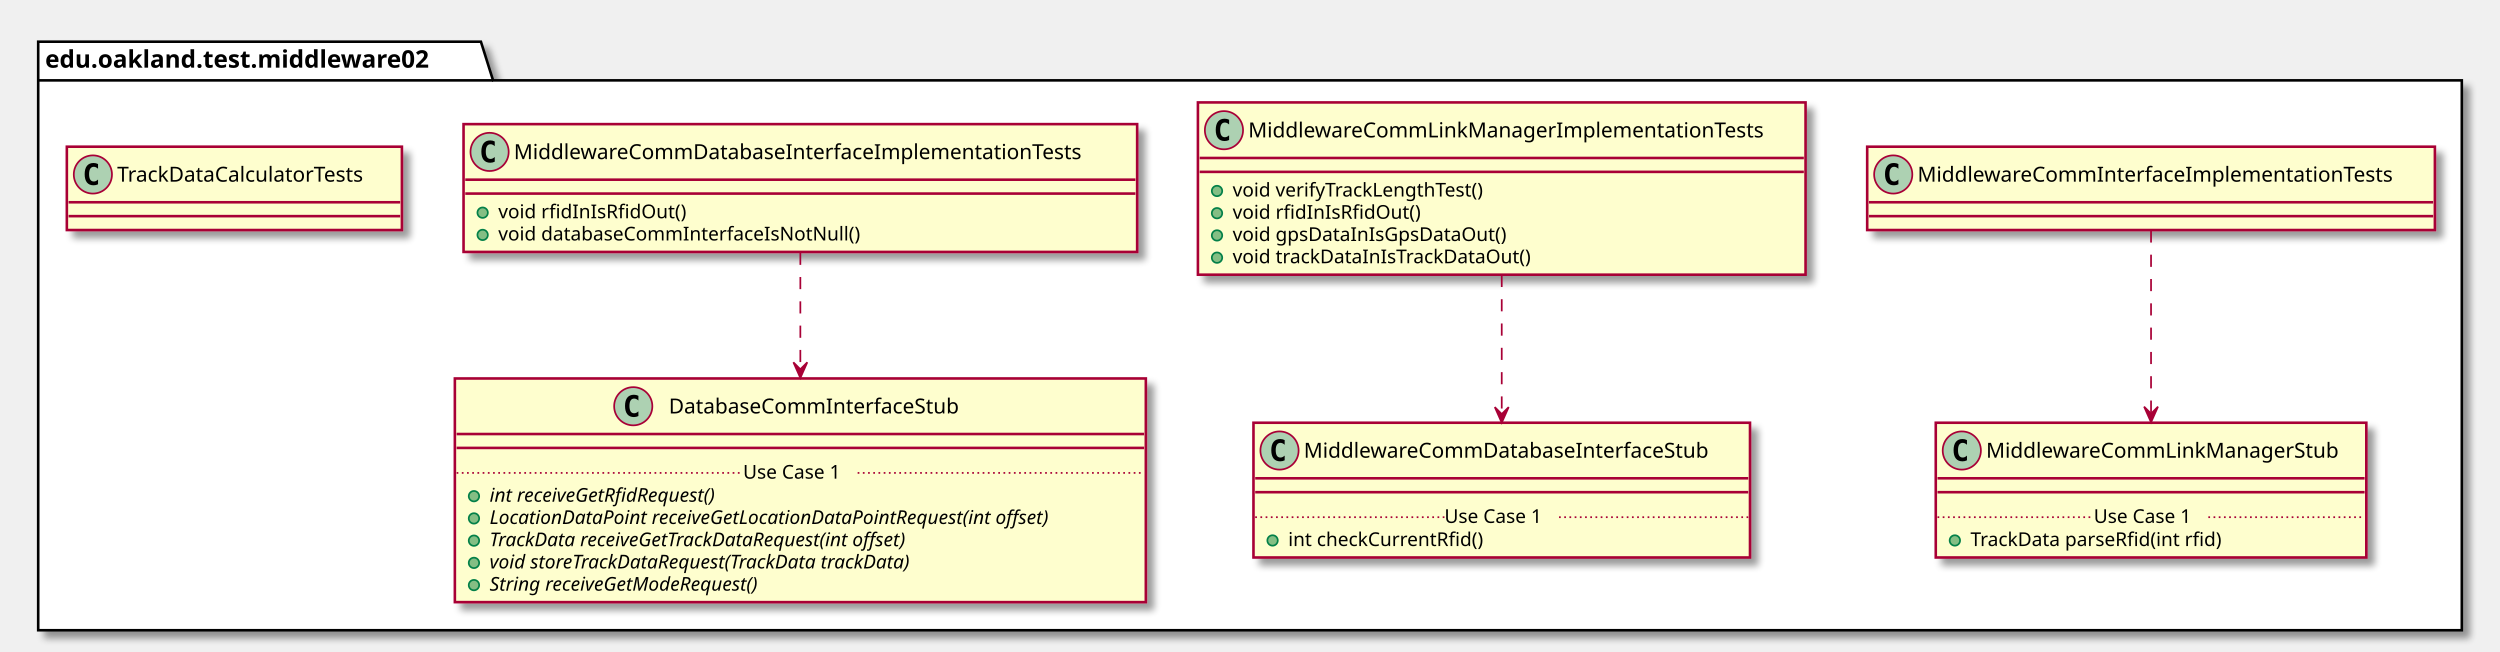
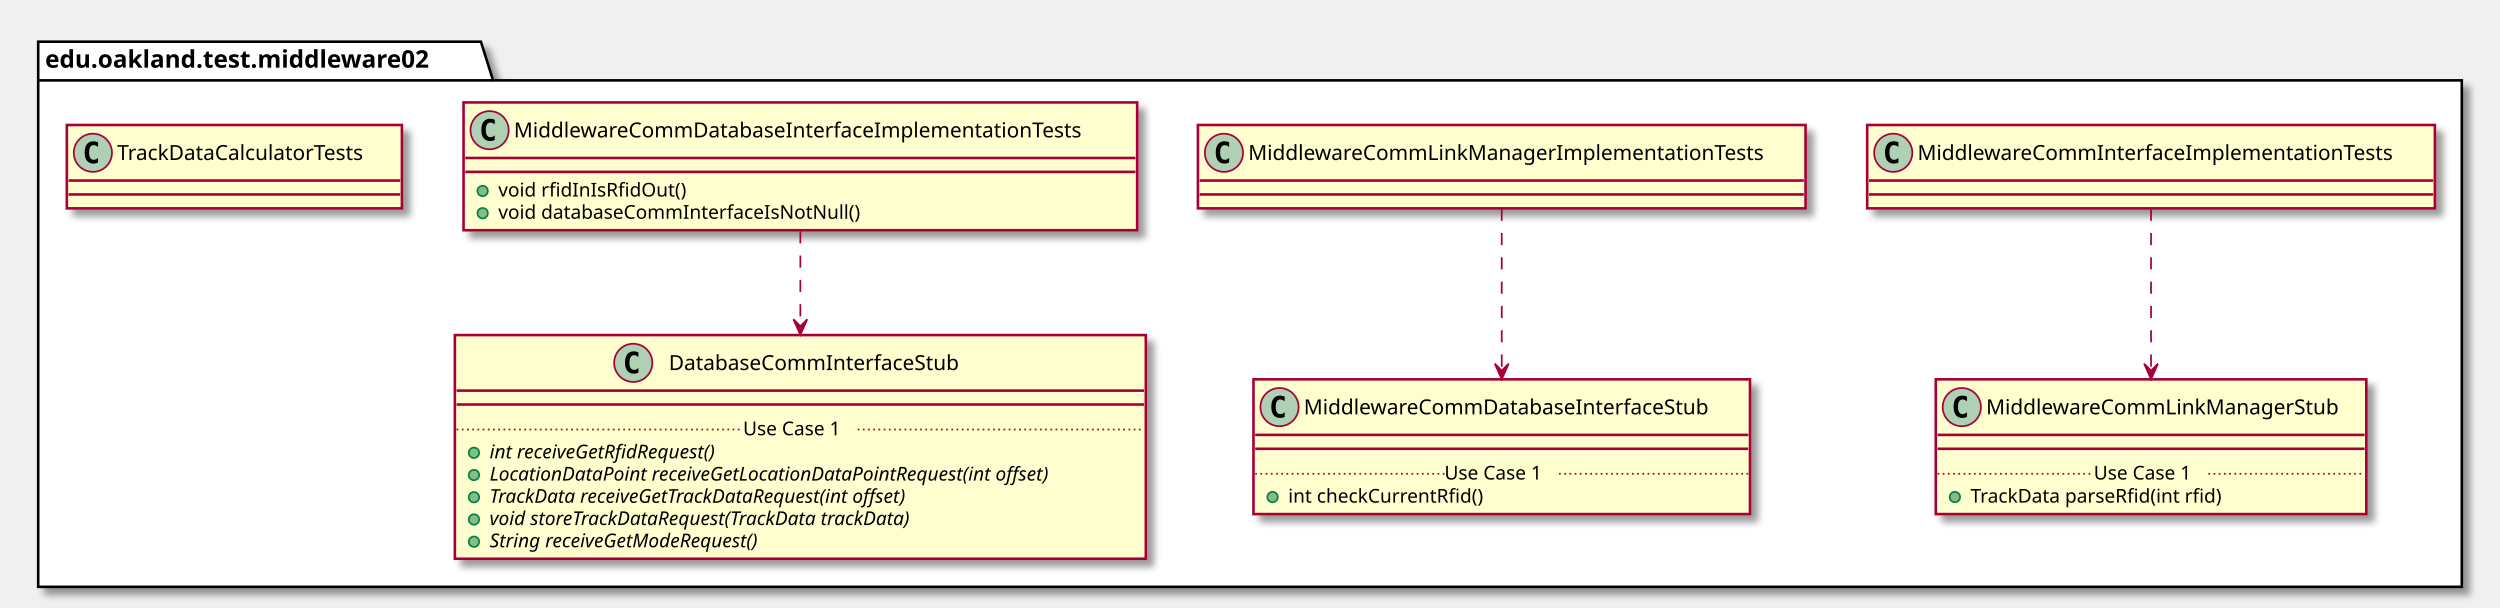
- <svg xmlns="http://www.w3.org/2000/svg" contentScriptType="application/ecmascript" contentStyleType="text/css" height="375px" preserveAspectRatio="none" style="width:1440px;height:375px;" version="1.1" viewBox="0 0 1440 375" width="1440px" zoomAndPan="magnify">
+ <svg xmlns="http://www.w3.org/2000/svg" contentScriptType="application/ecmascript" contentStyleType="text/css" height="350px" preserveAspectRatio="none" style="width:1440px;height:350px;" version="1.1" viewBox="0 0 1440 350" width="1440px" zoomAndPan="magnify">
  <defs>
-     <filter height="300%" id="f7pyisj6oo34v" width="300%" x="-1" y="-1">
+     <filter height="300%" id="f12ewcubg1bznk" width="300%" x="-1" y="-1">
      <feGaussianBlur result="blurOut" stdDeviation="2.0" />
      <feColorMatrix in="blurOut" result="blurOut2" type="matrix" values="0 0 0 0 0 0 0 0 0 0 0 0 0 0 0 0 0 0 .4 0" />
      <feOffset dx="4.0" dy="4.0" in="blurOut2" result="blurOut3" />
      <feBlend in="SourceGraphic" in2="blurOut3" mode="normal" />
    </filter>
  </defs>
  <g>
-     <polygon fill="#FFFFFF" filter="url(#f7pyisj6oo34v)" points="22,24,277,24,284,46.297,1418,46.297,1418,363,22,363,22,24" style="stroke: #000000; stroke-width: 1.5;" />
+     <polygon fill="#FFFFFF" filter="url(#f12ewcubg1bznk)" points="22,24,277,24,284,46.297,1418,46.297,1418,338,22,338,22,24" style="stroke: #000000; stroke-width: 1.5;" />
    <line style="stroke: #000000; stroke-width: 1.5;" x1="22" x2="284" y1="46.297" y2="46.297" />
    <text fill="#000000" font-family="sans-serif" font-size="14" font-weight="bold" lengthAdjust="spacingAndGlyphs" textLength="249" x="26" y="38.995">edu.oakland.test.middleware02</text>
-     <rect fill="#FEFECE" filter="url(#f7pyisj6oo34v)" height="48" id="MiddlewareCommInterfaceImplementationTests" style="stroke: #A80036; stroke-width: 1.5;" width="327" x="1075.5" y="84.5" />
-     <ellipse cx="1090.5" cy="100.5" fill="#ADD1B2" rx="11" ry="11" style="stroke: #A80036; stroke-width: 1.0;" />
-     <path d="M1093.469,106.141 Q1092.891,106.438 1092.25,106.578 Q1091.609,106.734 1090.906,106.734 Q1088.406,106.734 1087.078,105.094 Q1085.766,103.438 1085.766,100.312 Q1085.766,97.188 1087.078,95.531 Q1088.406,93.875 1090.906,93.875 Q1091.609,93.875 1092.25,94.031 Q1092.906,94.188 1093.469,94.484 L1093.469,97.203 Q1092.844,96.625 1092.25,96.359 Q1091.656,96.078 1091.031,96.078 Q1089.688,96.078 1089,97.156 Q1088.312,98.219 1088.312,100.312 Q1088.312,102.406 1089,103.484 Q1089.688,104.547 1091.031,104.547 Q1091.656,104.547 1092.25,104.281 Q1092.844,104 1093.469,103.422 L1093.469,106.141 Z " />
-     <text fill="#000000" font-family="sans-serif" font-size="12" lengthAdjust="spacingAndGlyphs" textLength="295" x="1104.5" y="104.654">MiddlewareCommInterfaceImplementationTests</text>
-     <line style="stroke: #A80036; stroke-width: 1.5;" x1="1076.5" x2="1401.5" y1="116.5" y2="116.5" />
-     <line style="stroke: #A80036; stroke-width: 1.5;" x1="1076.5" x2="1401.5" y1="124.5" y2="124.5" />
-     <rect fill="#FEFECE" filter="url(#f7pyisj6oo34v)" height="77.609" id="MiddlewareCommLinkManagerStub" style="stroke: #A80036; stroke-width: 1.5;" width="248" x="1115" y="243.5" />
-     <ellipse cx="1130" cy="259.5" fill="#ADD1B2" rx="11" ry="11" style="stroke: #A80036; stroke-width: 1.0;" />
-     <path d="M1132.969,265.141 Q1132.391,265.438 1131.75,265.578 Q1131.109,265.734 1130.406,265.734 Q1127.906,265.734 1126.578,264.094 Q1125.266,262.438 1125.266,259.312 Q1125.266,256.188 1126.578,254.531 Q1127.906,252.875 1130.406,252.875 Q1131.109,252.875 1131.75,253.031 Q1132.406,253.188 1132.969,253.484 L1132.969,256.203 Q1132.344,255.625 1131.75,255.359 Q1131.156,255.078 1130.531,255.078 Q1129.188,255.078 1128.5,256.156 Q1127.812,257.219 1127.812,259.312 Q1127.812,261.406 1128.5,262.484 Q1129.188,263.547 1130.531,263.547 Q1131.156,263.547 1131.75,263.281 Q1132.344,263 1132.969,262.422 L1132.969,265.141 Z " />
-     <text fill="#000000" font-family="sans-serif" font-size="12" lengthAdjust="spacingAndGlyphs" textLength="216" x="1144" y="263.654">MiddlewareCommLinkManagerStub</text>
-     <line style="stroke: #A80036; stroke-width: 1.5;" x1="1116" x2="1362" y1="275.5" y2="275.5" />
-     <line style="stroke: #A80036; stroke-width: 1.5;" x1="1116" x2="1362" y1="283.5" y2="283.5" />
-     <ellipse cx="1126" cy="311.305" fill="#84BE84" rx="3" ry="3" style="stroke: #038048; stroke-width: 1.0;" />
-     <text fill="#000000" font-family="sans-serif" font-size="11" lengthAdjust="spacingAndGlyphs" textLength="160" x="1135" y="314.515">TrackData parseRfid(int rfid)</text>
-     <line style="stroke: #A80036; stroke-width: 1.0; stroke-dasharray: 1.0,2.0;" x1="1116" x2="1206" y1="297.902" y2="297.902" />
-     <text fill="#000000" font-family="sans-serif" font-size="11" lengthAdjust="spacingAndGlyphs" textLength="66" x="1206" y="301.21">Use Case 1</text>
-     <line style="stroke: #A80036; stroke-width: 1.0; stroke-dasharray: 1.0,2.0;" x1="1272" x2="1362" y1="297.902" y2="297.902" />
-     <rect fill="#FEFECE" filter="url(#f7pyisj6oo34v)" height="99.219" id="MiddlewareCommLinkManagerImplementationTests" style="stroke: #A80036; stroke-width: 1.5;" width="350" x="690" y="59" />
-     <ellipse cx="705" cy="75" fill="#ADD1B2" rx="11" ry="11" style="stroke: #A80036; stroke-width: 1.0;" />
-     <path d="M707.969,80.641 Q707.391,80.938 706.75,81.078 Q706.109,81.234 705.406,81.234 Q702.906,81.234 701.578,79.594 Q700.266,77.938 700.266,74.812 Q700.266,71.688 701.578,70.031 Q702.906,68.375 705.406,68.375 Q706.109,68.375 706.75,68.531 Q707.406,68.688 707.969,68.984 L707.969,71.703 Q707.344,71.125 706.75,70.859 Q706.156,70.578 705.531,70.578 Q704.188,70.578 703.5,71.656 Q702.812,72.719 702.812,74.812 Q702.812,76.906 703.5,77.984 Q704.188,79.047 705.531,79.047 Q706.156,79.047 706.75,78.781 Q707.344,78.5 707.969,77.922 L707.969,80.641 Z " />
-     <text fill="#000000" font-family="sans-serif" font-size="12" lengthAdjust="spacingAndGlyphs" textLength="318" x="719" y="79.154">MiddlewareCommLinkManagerImplementationTests</text>
-     <line style="stroke: #A80036; stroke-width: 1.5;" x1="691" x2="1039" y1="91" y2="91" />
-     <line style="stroke: #A80036; stroke-width: 1.5;" x1="691" x2="1039" y1="99" y2="99" />
-     <ellipse cx="701" cy="110" fill="#84BE84" rx="3" ry="3" style="stroke: #038048; stroke-width: 1.0;" />
-     <text fill="#000000" font-family="sans-serif" font-size="11" lengthAdjust="spacingAndGlyphs" textLength="160" x="710" y="113.21">void verifyTrackLengthTest()</text>
-     <ellipse cx="701" cy="122.805" fill="#84BE84" rx="3" ry="3" style="stroke: #038048; stroke-width: 1.0;" />
-     <text fill="#000000" font-family="sans-serif" font-size="11" lengthAdjust="spacingAndGlyphs" textLength="115" x="710" y="126.015">void rfidInIsRfidOut()</text>
-     <ellipse cx="701" cy="135.609" fill="#84BE84" rx="3" ry="3" style="stroke: #038048; stroke-width: 1.0;" />
-     <text fill="#000000" font-family="sans-serif" font-size="11" lengthAdjust="spacingAndGlyphs" textLength="171" x="710" y="138.82">void gpsDataInIsGpsDataOut()</text>
-     <ellipse cx="701" cy="148.414" fill="#84BE84" rx="3" ry="3" style="stroke: #038048; stroke-width: 1.0;" />
-     <text fill="#000000" font-family="sans-serif" font-size="11" lengthAdjust="spacingAndGlyphs" textLength="186" x="710" y="151.625">void trackDataInIsTrackDataOut()</text>
-     <rect fill="#FEFECE" filter="url(#f7pyisj6oo34v)" height="77.609" id="MiddlewareCommDatabaseInterfaceStub" style="stroke: #A80036; stroke-width: 1.5;" width="286" x="722" y="243.5" />
-     <ellipse cx="737" cy="259.5" fill="#ADD1B2" rx="11" ry="11" style="stroke: #A80036; stroke-width: 1.0;" />
-     <path d="M739.969,265.141 Q739.391,265.438 738.75,265.578 Q738.109,265.734 737.406,265.734 Q734.906,265.734 733.578,264.094 Q732.266,262.438 732.266,259.312 Q732.266,256.188 733.578,254.531 Q734.906,252.875 737.406,252.875 Q738.109,252.875 738.75,253.031 Q739.406,253.188 739.969,253.484 L739.969,256.203 Q739.344,255.625 738.75,255.359 Q738.156,255.078 737.531,255.078 Q736.188,255.078 735.5,256.156 Q734.812,257.219 734.812,259.312 Q734.812,261.406 735.5,262.484 Q736.188,263.547 737.531,263.547 Q738.156,263.547 738.75,263.281 Q739.344,263 739.969,262.422 L739.969,265.141 Z " />
-     <text fill="#000000" font-family="sans-serif" font-size="12" lengthAdjust="spacingAndGlyphs" textLength="254" x="751" y="263.654">MiddlewareCommDatabaseInterfaceStub</text>
-     <line style="stroke: #A80036; stroke-width: 1.5;" x1="723" x2="1007" y1="275.5" y2="275.5" />
-     <line style="stroke: #A80036; stroke-width: 1.5;" x1="723" x2="1007" y1="283.5" y2="283.5" />
-     <ellipse cx="733" cy="311.305" fill="#84BE84" rx="3" ry="3" style="stroke: #038048; stroke-width: 1.0;" />
-     <text fill="#000000" font-family="sans-serif" font-size="11" lengthAdjust="spacingAndGlyphs" textLength="122" x="742" y="314.515">int checkCurrentRfid()</text>
-     <line style="stroke: #A80036; stroke-width: 1.0; stroke-dasharray: 1.0,2.0;" x1="723" x2="832" y1="297.902" y2="297.902" />
-     <text fill="#000000" font-family="sans-serif" font-size="11" lengthAdjust="spacingAndGlyphs" textLength="66" x="832" y="301.21">Use Case 1</text>
-     <line style="stroke: #A80036; stroke-width: 1.0; stroke-dasharray: 1.0,2.0;" x1="898" x2="1007" y1="297.902" y2="297.902" />
-     <rect fill="#FEFECE" filter="url(#f7pyisj6oo34v)" height="73.609" id="MiddlewareCommDatabaseInterfaceImplementationTests" style="stroke: #A80036; stroke-width: 1.5;" width="388" x="267" y="71.5" />
-     <ellipse cx="282" cy="87.5" fill="#ADD1B2" rx="11" ry="11" style="stroke: #A80036; stroke-width: 1.0;" />
-     <path d="M284.969,93.141 Q284.391,93.438 283.75,93.578 Q283.109,93.734 282.406,93.734 Q279.906,93.734 278.578,92.094 Q277.266,90.438 277.266,87.312 Q277.266,84.188 278.578,82.531 Q279.906,80.875 282.406,80.875 Q283.109,80.875 283.75,81.031 Q284.406,81.188 284.969,81.484 L284.969,84.203 Q284.344,83.625 283.75,83.359 Q283.156,83.078 282.531,83.078 Q281.188,83.078 280.5,84.156 Q279.812,85.219 279.812,87.312 Q279.812,89.406 280.5,90.484 Q281.188,91.547 282.531,91.547 Q283.156,91.547 283.75,91.281 Q284.344,91 284.969,90.422 L284.969,93.141 Z " />
-     <text fill="#000000" font-family="sans-serif" font-size="12" lengthAdjust="spacingAndGlyphs" textLength="356" x="296" y="91.654">MiddlewareCommDatabaseInterfaceImplementationTests</text>
-     <line style="stroke: #A80036; stroke-width: 1.5;" x1="268" x2="654" y1="103.5" y2="103.5" />
-     <line style="stroke: #A80036; stroke-width: 1.5;" x1="268" x2="654" y1="111.5" y2="111.5" />
-     <ellipse cx="278" cy="122.5" fill="#84BE84" rx="3" ry="3" style="stroke: #038048; stroke-width: 1.0;" />
-     <text fill="#000000" font-family="sans-serif" font-size="11" lengthAdjust="spacingAndGlyphs" textLength="115" x="287" y="125.71">void rfidInIsRfidOut()</text>
-     <ellipse cx="278" cy="135.305" fill="#84BE84" rx="3" ry="3" style="stroke: #038048; stroke-width: 1.0;" />
-     <text fill="#000000" font-family="sans-serif" font-size="11" lengthAdjust="spacingAndGlyphs" textLength="225" x="287" y="138.515">void databaseCommInterfaceIsNotNull()</text>
-     <rect fill="#FEFECE" filter="url(#f7pyisj6oo34v)" height="128.828" id="DatabaseCommInterfaceStub" style="stroke: #A80036; stroke-width: 1.5;" width="398" x="262" y="218" />
-     <ellipse cx="364.75" cy="234" fill="#ADD1B2" rx="11" ry="11" style="stroke: #A80036; stroke-width: 1.0;" />
-     <path d="M367.719,239.641 Q367.141,239.938 366.5,240.078 Q365.859,240.234 365.156,240.234 Q362.656,240.234 361.328,238.594 Q360.016,236.938 360.016,233.812 Q360.016,230.688 361.328,229.031 Q362.656,227.375 365.156,227.375 Q365.859,227.375 366.5,227.531 Q367.156,227.688 367.719,227.984 L367.719,230.703 Q367.094,230.125 366.5,229.859 Q365.906,229.578 365.281,229.578 Q363.938,229.578 363.25,230.656 Q362.562,231.719 362.562,233.812 Q362.562,235.906 363.25,236.984 Q363.938,238.047 365.281,238.047 Q365.906,238.047 366.5,237.781 Q367.094,237.5 367.719,236.922 L367.719,239.641 Z " />
-     <text fill="#000000" font-family="sans-serif" font-size="12" lengthAdjust="spacingAndGlyphs" textLength="184" x="385.25" y="238.154">DatabaseCommInterfaceStub</text>
-     <line style="stroke: #A80036; stroke-width: 1.5;" x1="263" x2="659" y1="250" y2="250" />
-     <line style="stroke: #A80036; stroke-width: 1.5;" x1="263" x2="659" y1="258" y2="258" />
-     <ellipse cx="273" cy="285.805" fill="#84BE84" rx="3" ry="3" style="stroke: #038048; stroke-width: 1.0;" />
-     <text fill="#000000" font-family="sans-serif" font-size="11" font-style="italic" lengthAdjust="spacingAndGlyphs" textLength="156" x="282" y="289.015">int receiveGetRfidRequest()</text>
-     <ellipse cx="273" cy="298.609" fill="#84BE84" rx="3" ry="3" style="stroke: #038048; stroke-width: 1.0;" />
-     <text fill="#000000" font-family="sans-serif" font-size="11" font-style="italic" lengthAdjust="spacingAndGlyphs" textLength="372" x="282" y="301.82">LocationDataPoint receiveGetLocationDataPointRequest(int offset)</text>
-     <ellipse cx="273" cy="311.414" fill="#84BE84" rx="3" ry="3" style="stroke: #038048; stroke-width: 1.0;" />
-     <text fill="#000000" font-family="sans-serif" font-size="11" font-style="italic" lengthAdjust="spacingAndGlyphs" textLength="284" x="282" y="314.625">TrackData receiveGetTrackDataRequest(int offset)</text>
-     <ellipse cx="273" cy="324.219" fill="#84BE84" rx="3" ry="3" style="stroke: #038048; stroke-width: 1.0;" />
-     <text fill="#000000" font-family="sans-serif" font-size="11" font-style="italic" lengthAdjust="spacingAndGlyphs" textLength="283" x="282" y="327.429">void storeTrackDataRequest(TrackData trackData)</text>
-     <ellipse cx="273" cy="337.023" fill="#84BE84" rx="3" ry="3" style="stroke: #038048; stroke-width: 1.0;" />
-     <text fill="#000000" font-family="sans-serif" font-size="11" font-style="italic" lengthAdjust="spacingAndGlyphs" textLength="183" x="282" y="340.234">String receiveGetModeRequest()</text>
-     <line style="stroke: #A80036; stroke-width: 1.0; stroke-dasharray: 1.0,2.0;" x1="263" x2="428" y1="272.402" y2="272.402" />
-     <text fill="#000000" font-family="sans-serif" font-size="11" lengthAdjust="spacingAndGlyphs" textLength="66" x="428" y="275.71">Use Case 1</text>
-     <line style="stroke: #A80036; stroke-width: 1.0; stroke-dasharray: 1.0,2.0;" x1="494" x2="659" y1="272.402" y2="272.402" />
-     <rect fill="#FEFECE" filter="url(#f7pyisj6oo34v)" height="48" id="TrackDataCalculatorTests" style="stroke: #A80036; stroke-width: 1.5;" width="193" x="38.5" y="84.5" />
-     <ellipse cx="53.5" cy="100.5" fill="#ADD1B2" rx="11" ry="11" style="stroke: #A80036; stroke-width: 1.0;" />
-     <path d="M56.469,106.141 Q55.891,106.438 55.25,106.578 Q54.609,106.734 53.906,106.734 Q51.406,106.734 50.078,105.094 Q48.766,103.438 48.766,100.312 Q48.766,97.188 50.078,95.531 Q51.406,93.875 53.906,93.875 Q54.609,93.875 55.25,94.031 Q55.906,94.188 56.469,94.484 L56.469,97.203 Q55.844,96.625 55.25,96.359 Q54.656,96.078 54.031,96.078 Q52.688,96.078 52,97.156 Q51.312,98.219 51.312,100.312 Q51.312,102.406 52,103.484 Q52.688,104.547 54.031,104.547 Q54.656,104.547 55.25,104.281 Q55.844,104 56.469,103.422 L56.469,106.141 Z " />
-     <text fill="#000000" font-family="sans-serif" font-size="12" lengthAdjust="spacingAndGlyphs" textLength="161" x="67.5" y="104.654">TrackDataCalculatorTests</text>
-     <line style="stroke: #A80036; stroke-width: 1.5;" x1="39.5" x2="230.5" y1="116.5" y2="116.5" />
-     <line style="stroke: #A80036; stroke-width: 1.5;" x1="39.5" x2="230.5" y1="124.5" y2="124.5" />
-     <path d="M1239,132.7 C1239,159.59 1239,204.51 1239,237.97 " fill="none" id="MiddlewareCommInterfaceImplementationTests-&gt;MiddlewareCommLinkManagerStub" style="stroke: #A80036; stroke-width: 1.0; stroke-dasharray: 7.0,7.0;" />
-     <polygon fill="#A80036" points="1239,243.24,1243,234.24,1239,238.24,1235,234.24,1239,243.24" style="stroke: #A80036; stroke-width: 1.0;" />
-     <path d="M865,158.33 C865,183.55 865,214.05 865,238.39 " fill="none" id="MiddlewareCommLinkManagerImplementationTests-&gt;MiddlewareCommDatabaseInterfaceStub" style="stroke: #A80036; stroke-width: 1.0; stroke-dasharray: 7.0,7.0;" />
-     <polygon fill="#A80036" points="865,243.49,869,234.49,865,238.49,861,234.49,865,243.49" style="stroke: #A80036; stroke-width: 1.0;" />
-     <path d="M461,145.56 C461,164.97 461,189.58 461,212.52 " fill="none" id="MiddlewareCommDatabaseInterfaceImplementationTests-&gt;DatabaseCommInterfaceStub" style="stroke: #A80036; stroke-width: 1.0; stroke-dasharray: 7.0,7.0;" />
-     <polygon fill="#A80036" points="461,217.69,465,208.69,461,212.69,457,208.69,461,217.69" style="stroke: #A80036; stroke-width: 1.0;" />
+     <rect fill="#FEFECE" filter="url(#f12ewcubg1bznk)" height="48" id="MiddlewareCommInterfaceImplementationTests" style="stroke: #A80036; stroke-width: 1.5;" width="327" x="1075.5" y="72" />
+     <ellipse cx="1090.5" cy="88" fill="#ADD1B2" rx="11" ry="11" style="stroke: #A80036; stroke-width: 1.0;" />
+     <path d="M1093.469,93.641 Q1092.891,93.938 1092.25,94.078 Q1091.609,94.234 1090.906,94.234 Q1088.406,94.234 1087.078,92.594 Q1085.766,90.938 1085.766,87.812 Q1085.766,84.688 1087.078,83.031 Q1088.406,81.375 1090.906,81.375 Q1091.609,81.375 1092.25,81.531 Q1092.906,81.688 1093.469,81.984 L1093.469,84.703 Q1092.844,84.125 1092.25,83.859 Q1091.656,83.578 1091.031,83.578 Q1089.688,83.578 1089,84.656 Q1088.312,85.719 1088.312,87.812 Q1088.312,89.906 1089,90.984 Q1089.688,92.047 1091.031,92.047 Q1091.656,92.047 1092.25,91.781 Q1092.844,91.5 1093.469,90.922 L1093.469,93.641 Z " />
+     <text fill="#000000" font-family="sans-serif" font-size="12" lengthAdjust="spacingAndGlyphs" textLength="295" x="1104.5" y="92.154">MiddlewareCommInterfaceImplementationTests</text>
+     <line style="stroke: #A80036; stroke-width: 1.5;" x1="1076.5" x2="1401.5" y1="104" y2="104" />
+     <line style="stroke: #A80036; stroke-width: 1.5;" x1="1076.5" x2="1401.5" y1="112" y2="112" />
+     <rect fill="#FEFECE" filter="url(#f12ewcubg1bznk)" height="77.609" id="MiddlewareCommLinkManagerStub" style="stroke: #A80036; stroke-width: 1.5;" width="248" x="1115" y="218.5" />
+     <ellipse cx="1130" cy="234.5" fill="#ADD1B2" rx="11" ry="11" style="stroke: #A80036; stroke-width: 1.0;" />
+     <path d="M1132.969,240.141 Q1132.391,240.438 1131.75,240.578 Q1131.109,240.734 1130.406,240.734 Q1127.906,240.734 1126.578,239.094 Q1125.266,237.438 1125.266,234.312 Q1125.266,231.188 1126.578,229.531 Q1127.906,227.875 1130.406,227.875 Q1131.109,227.875 1131.75,228.031 Q1132.406,228.188 1132.969,228.484 L1132.969,231.203 Q1132.344,230.625 1131.75,230.359 Q1131.156,230.078 1130.531,230.078 Q1129.188,230.078 1128.5,231.156 Q1127.812,232.219 1127.812,234.312 Q1127.812,236.406 1128.5,237.484 Q1129.188,238.547 1130.531,238.547 Q1131.156,238.547 1131.75,238.281 Q1132.344,238 1132.969,237.422 L1132.969,240.141 Z " />
+     <text fill="#000000" font-family="sans-serif" font-size="12" lengthAdjust="spacingAndGlyphs" textLength="216" x="1144" y="238.654">MiddlewareCommLinkManagerStub</text>
+     <line style="stroke: #A80036; stroke-width: 1.5;" x1="1116" x2="1362" y1="250.5" y2="250.5" />
+     <line style="stroke: #A80036; stroke-width: 1.5;" x1="1116" x2="1362" y1="258.5" y2="258.5" />
+     <ellipse cx="1126" cy="286.305" fill="#84BE84" rx="3" ry="3" style="stroke: #038048; stroke-width: 1.0;" />
+     <text fill="#000000" font-family="sans-serif" font-size="11" lengthAdjust="spacingAndGlyphs" textLength="160" x="1135" y="289.515">TrackData parseRfid(int rfid)</text>
+     <line style="stroke: #A80036; stroke-width: 1.0; stroke-dasharray: 1.0,2.0;" x1="1116" x2="1206" y1="272.902" y2="272.902" />
+     <text fill="#000000" font-family="sans-serif" font-size="11" lengthAdjust="spacingAndGlyphs" textLength="66" x="1206" y="276.21">Use Case 1</text>
+     <line style="stroke: #A80036; stroke-width: 1.0; stroke-dasharray: 1.0,2.0;" x1="1272" x2="1362" y1="272.902" y2="272.902" />
+     <rect fill="#FEFECE" filter="url(#f12ewcubg1bznk)" height="48" id="MiddlewareCommLinkManagerImplementationTests" style="stroke: #A80036; stroke-width: 1.5;" width="350" x="690" y="72" />
+     <ellipse cx="705" cy="88" fill="#ADD1B2" rx="11" ry="11" style="stroke: #A80036; stroke-width: 1.0;" />
+     <path d="M707.969,93.641 Q707.391,93.938 706.75,94.078 Q706.109,94.234 705.406,94.234 Q702.906,94.234 701.578,92.594 Q700.266,90.938 700.266,87.812 Q700.266,84.688 701.578,83.031 Q702.906,81.375 705.406,81.375 Q706.109,81.375 706.75,81.531 Q707.406,81.688 707.969,81.984 L707.969,84.703 Q707.344,84.125 706.75,83.859 Q706.156,83.578 705.531,83.578 Q704.188,83.578 703.5,84.656 Q702.812,85.719 702.812,87.812 Q702.812,89.906 703.5,90.984 Q704.188,92.047 705.531,92.047 Q706.156,92.047 706.75,91.781 Q707.344,91.5 707.969,90.922 L707.969,93.641 Z " />
+     <text fill="#000000" font-family="sans-serif" font-size="12" lengthAdjust="spacingAndGlyphs" textLength="318" x="719" y="92.154">MiddlewareCommLinkManagerImplementationTests</text>
+     <line style="stroke: #A80036; stroke-width: 1.5;" x1="691" x2="1039" y1="104" y2="104" />
+     <line style="stroke: #A80036; stroke-width: 1.5;" x1="691" x2="1039" y1="112" y2="112" />
+     <rect fill="#FEFECE" filter="url(#f12ewcubg1bznk)" height="77.609" id="MiddlewareCommDatabaseInterfaceStub" style="stroke: #A80036; stroke-width: 1.5;" width="286" x="722" y="218.5" />
+     <ellipse cx="737" cy="234.5" fill="#ADD1B2" rx="11" ry="11" style="stroke: #A80036; stroke-width: 1.0;" />
+     <path d="M739.969,240.141 Q739.391,240.438 738.75,240.578 Q738.109,240.734 737.406,240.734 Q734.906,240.734 733.578,239.094 Q732.266,237.438 732.266,234.312 Q732.266,231.188 733.578,229.531 Q734.906,227.875 737.406,227.875 Q738.109,227.875 738.75,228.031 Q739.406,228.188 739.969,228.484 L739.969,231.203 Q739.344,230.625 738.75,230.359 Q738.156,230.078 737.531,230.078 Q736.188,230.078 735.5,231.156 Q734.812,232.219 734.812,234.312 Q734.812,236.406 735.5,237.484 Q736.188,238.547 737.531,238.547 Q738.156,238.547 738.75,238.281 Q739.344,238 739.969,237.422 L739.969,240.141 Z " />
+     <text fill="#000000" font-family="sans-serif" font-size="12" lengthAdjust="spacingAndGlyphs" textLength="254" x="751" y="238.654">MiddlewareCommDatabaseInterfaceStub</text>
+     <line style="stroke: #A80036; stroke-width: 1.5;" x1="723" x2="1007" y1="250.5" y2="250.5" />
+     <line style="stroke: #A80036; stroke-width: 1.5;" x1="723" x2="1007" y1="258.5" y2="258.5" />
+     <ellipse cx="733" cy="286.305" fill="#84BE84" rx="3" ry="3" style="stroke: #038048; stroke-width: 1.0;" />
+     <text fill="#000000" font-family="sans-serif" font-size="11" lengthAdjust="spacingAndGlyphs" textLength="122" x="742" y="289.515">int checkCurrentRfid()</text>
+     <line style="stroke: #A80036; stroke-width: 1.0; stroke-dasharray: 1.0,2.0;" x1="723" x2="832" y1="272.902" y2="272.902" />
+     <text fill="#000000" font-family="sans-serif" font-size="11" lengthAdjust="spacingAndGlyphs" textLength="66" x="832" y="276.21">Use Case 1</text>
+     <line style="stroke: #A80036; stroke-width: 1.0; stroke-dasharray: 1.0,2.0;" x1="898" x2="1007" y1="272.902" y2="272.902" />
+     <rect fill="#FEFECE" filter="url(#f12ewcubg1bznk)" height="73.609" id="MiddlewareCommDatabaseInterfaceImplementationTests" style="stroke: #A80036; stroke-width: 1.5;" width="388" x="267" y="59" />
+     <ellipse cx="282" cy="75" fill="#ADD1B2" rx="11" ry="11" style="stroke: #A80036; stroke-width: 1.0;" />
+     <path d="M284.969,80.641 Q284.391,80.938 283.75,81.078 Q283.109,81.234 282.406,81.234 Q279.906,81.234 278.578,79.594 Q277.266,77.938 277.266,74.812 Q277.266,71.688 278.578,70.031 Q279.906,68.375 282.406,68.375 Q283.109,68.375 283.75,68.531 Q284.406,68.688 284.969,68.984 L284.969,71.703 Q284.344,71.125 283.75,70.859 Q283.156,70.578 282.531,70.578 Q281.188,70.578 280.5,71.656 Q279.812,72.719 279.812,74.812 Q279.812,76.906 280.5,77.984 Q281.188,79.047 282.531,79.047 Q283.156,79.047 283.75,78.781 Q284.344,78.5 284.969,77.922 L284.969,80.641 Z " />
+     <text fill="#000000" font-family="sans-serif" font-size="12" lengthAdjust="spacingAndGlyphs" textLength="356" x="296" y="79.154">MiddlewareCommDatabaseInterfaceImplementationTests</text>
+     <line style="stroke: #A80036; stroke-width: 1.5;" x1="268" x2="654" y1="91" y2="91" />
+     <line style="stroke: #A80036; stroke-width: 1.5;" x1="268" x2="654" y1="99" y2="99" />
+     <ellipse cx="278" cy="110" fill="#84BE84" rx="3" ry="3" style="stroke: #038048; stroke-width: 1.0;" />
+     <text fill="#000000" font-family="sans-serif" font-size="11" lengthAdjust="spacingAndGlyphs" textLength="115" x="287" y="113.21">void rfidInIsRfidOut()</text>
+     <ellipse cx="278" cy="122.805" fill="#84BE84" rx="3" ry="3" style="stroke: #038048; stroke-width: 1.0;" />
+     <text fill="#000000" font-family="sans-serif" font-size="11" lengthAdjust="spacingAndGlyphs" textLength="225" x="287" y="126.015">void databaseCommInterfaceIsNotNull()</text>
+     <rect fill="#FEFECE" filter="url(#f12ewcubg1bznk)" height="128.828" id="DatabaseCommInterfaceStub" style="stroke: #A80036; stroke-width: 1.5;" width="398" x="262" y="193" />
+     <ellipse cx="364.75" cy="209" fill="#ADD1B2" rx="11" ry="11" style="stroke: #A80036; stroke-width: 1.0;" />
+     <path d="M367.719,214.641 Q367.141,214.938 366.5,215.078 Q365.859,215.234 365.156,215.234 Q362.656,215.234 361.328,213.594 Q360.016,211.938 360.016,208.812 Q360.016,205.688 361.328,204.031 Q362.656,202.375 365.156,202.375 Q365.859,202.375 366.5,202.531 Q367.156,202.688 367.719,202.984 L367.719,205.703 Q367.094,205.125 366.5,204.859 Q365.906,204.578 365.281,204.578 Q363.938,204.578 363.25,205.656 Q362.562,206.719 362.562,208.812 Q362.562,210.906 363.25,211.984 Q363.938,213.047 365.281,213.047 Q365.906,213.047 366.5,212.781 Q367.094,212.5 367.719,211.922 L367.719,214.641 Z " />
+     <text fill="#000000" font-family="sans-serif" font-size="12" lengthAdjust="spacingAndGlyphs" textLength="184" x="385.25" y="213.154">DatabaseCommInterfaceStub</text>
+     <line style="stroke: #A80036; stroke-width: 1.5;" x1="263" x2="659" y1="225" y2="225" />
+     <line style="stroke: #A80036; stroke-width: 1.5;" x1="263" x2="659" y1="233" y2="233" />
+     <ellipse cx="273" cy="260.805" fill="#84BE84" rx="3" ry="3" style="stroke: #038048; stroke-width: 1.0;" />
+     <text fill="#000000" font-family="sans-serif" font-size="11" font-style="italic" lengthAdjust="spacingAndGlyphs" textLength="156" x="282" y="264.015">int receiveGetRfidRequest()</text>
+     <ellipse cx="273" cy="273.609" fill="#84BE84" rx="3" ry="3" style="stroke: #038048; stroke-width: 1.0;" />
+     <text fill="#000000" font-family="sans-serif" font-size="11" font-style="italic" lengthAdjust="spacingAndGlyphs" textLength="372" x="282" y="276.82">LocationDataPoint receiveGetLocationDataPointRequest(int offset)</text>
+     <ellipse cx="273" cy="286.414" fill="#84BE84" rx="3" ry="3" style="stroke: #038048; stroke-width: 1.0;" />
+     <text fill="#000000" font-family="sans-serif" font-size="11" font-style="italic" lengthAdjust="spacingAndGlyphs" textLength="284" x="282" y="289.625">TrackData receiveGetTrackDataRequest(int offset)</text>
+     <ellipse cx="273" cy="299.219" fill="#84BE84" rx="3" ry="3" style="stroke: #038048; stroke-width: 1.0;" />
+     <text fill="#000000" font-family="sans-serif" font-size="11" font-style="italic" lengthAdjust="spacingAndGlyphs" textLength="283" x="282" y="302.429">void storeTrackDataRequest(TrackData trackData)</text>
+     <ellipse cx="273" cy="312.023" fill="#84BE84" rx="3" ry="3" style="stroke: #038048; stroke-width: 1.0;" />
+     <text fill="#000000" font-family="sans-serif" font-size="11" font-style="italic" lengthAdjust="spacingAndGlyphs" textLength="183" x="282" y="315.234">String receiveGetModeRequest()</text>
+     <line style="stroke: #A80036; stroke-width: 1.0; stroke-dasharray: 1.0,2.0;" x1="263" x2="428" y1="247.402" y2="247.402" />
+     <text fill="#000000" font-family="sans-serif" font-size="11" lengthAdjust="spacingAndGlyphs" textLength="66" x="428" y="250.71">Use Case 1</text>
+     <line style="stroke: #A80036; stroke-width: 1.0; stroke-dasharray: 1.0,2.0;" x1="494" x2="659" y1="247.402" y2="247.402" />
+     <rect fill="#FEFECE" filter="url(#f12ewcubg1bznk)" height="48" id="TrackDataCalculatorTests" style="stroke: #A80036; stroke-width: 1.5;" width="193" x="38.5" y="72" />
+     <ellipse cx="53.5" cy="88" fill="#ADD1B2" rx="11" ry="11" style="stroke: #A80036; stroke-width: 1.0;" />
+     <path d="M56.469,93.641 Q55.891,93.938 55.25,94.078 Q54.609,94.234 53.906,94.234 Q51.406,94.234 50.078,92.594 Q48.766,90.938 48.766,87.812 Q48.766,84.688 50.078,83.031 Q51.406,81.375 53.906,81.375 Q54.609,81.375 55.25,81.531 Q55.906,81.688 56.469,81.984 L56.469,84.703 Q55.844,84.125 55.25,83.859 Q54.656,83.578 54.031,83.578 Q52.688,83.578 52,84.656 Q51.312,85.719 51.312,87.812 Q51.312,89.906 52,90.984 Q52.688,92.047 54.031,92.047 Q54.656,92.047 55.25,91.781 Q55.844,91.5 56.469,90.922 L56.469,93.641 Z " />
+     <text fill="#000000" font-family="sans-serif" font-size="12" lengthAdjust="spacingAndGlyphs" textLength="161" x="67.5" y="92.154">TrackDataCalculatorTests</text>
+     <line style="stroke: #A80036; stroke-width: 1.5;" x1="39.5" x2="230.5" y1="104" y2="104" />
+     <line style="stroke: #A80036; stroke-width: 1.5;" x1="39.5" x2="230.5" y1="112" y2="112" />
+     <path d="M1239,120.19 C1239,144.53 1239,183.35 1239,213.35 " fill="none" id="MiddlewareCommInterfaceImplementationTests-&gt;MiddlewareCommLinkManagerStub" style="stroke: #A80036; stroke-width: 1.0; stroke-dasharray: 7.0,7.0;" />
+     <polygon fill="#A80036" points="1239,218.46,1243,209.46,1239,213.46,1235,209.46,1239,218.46" style="stroke: #A80036; stroke-width: 1.0;" />
+     <path d="M865,120.19 C865,144.53 865,183.35 865,213.35 " fill="none" id="MiddlewareCommLinkManagerImplementationTests-&gt;MiddlewareCommDatabaseInterfaceStub" style="stroke: #A80036; stroke-width: 1.0; stroke-dasharray: 7.0,7.0;" />
+     <polygon fill="#A80036" points="865,218.46,869,209.46,865,213.46,861,209.46,865,218.46" style="stroke: #A80036; stroke-width: 1.0;" />
+     <path d="M461,133.19 C461,149.32 461,168.88 461,187.63 " fill="none" id="MiddlewareCommDatabaseInterfaceImplementationTests-&gt;DatabaseCommInterfaceStub" style="stroke: #A80036; stroke-width: 1.0; stroke-dasharray: 7.0,7.0;" />
+     <polygon fill="#A80036" points="461,192.89,465,183.89,461,187.89,457,183.89,461,192.89" style="stroke: #A80036; stroke-width: 1.0;" />
  </g>
</svg>
